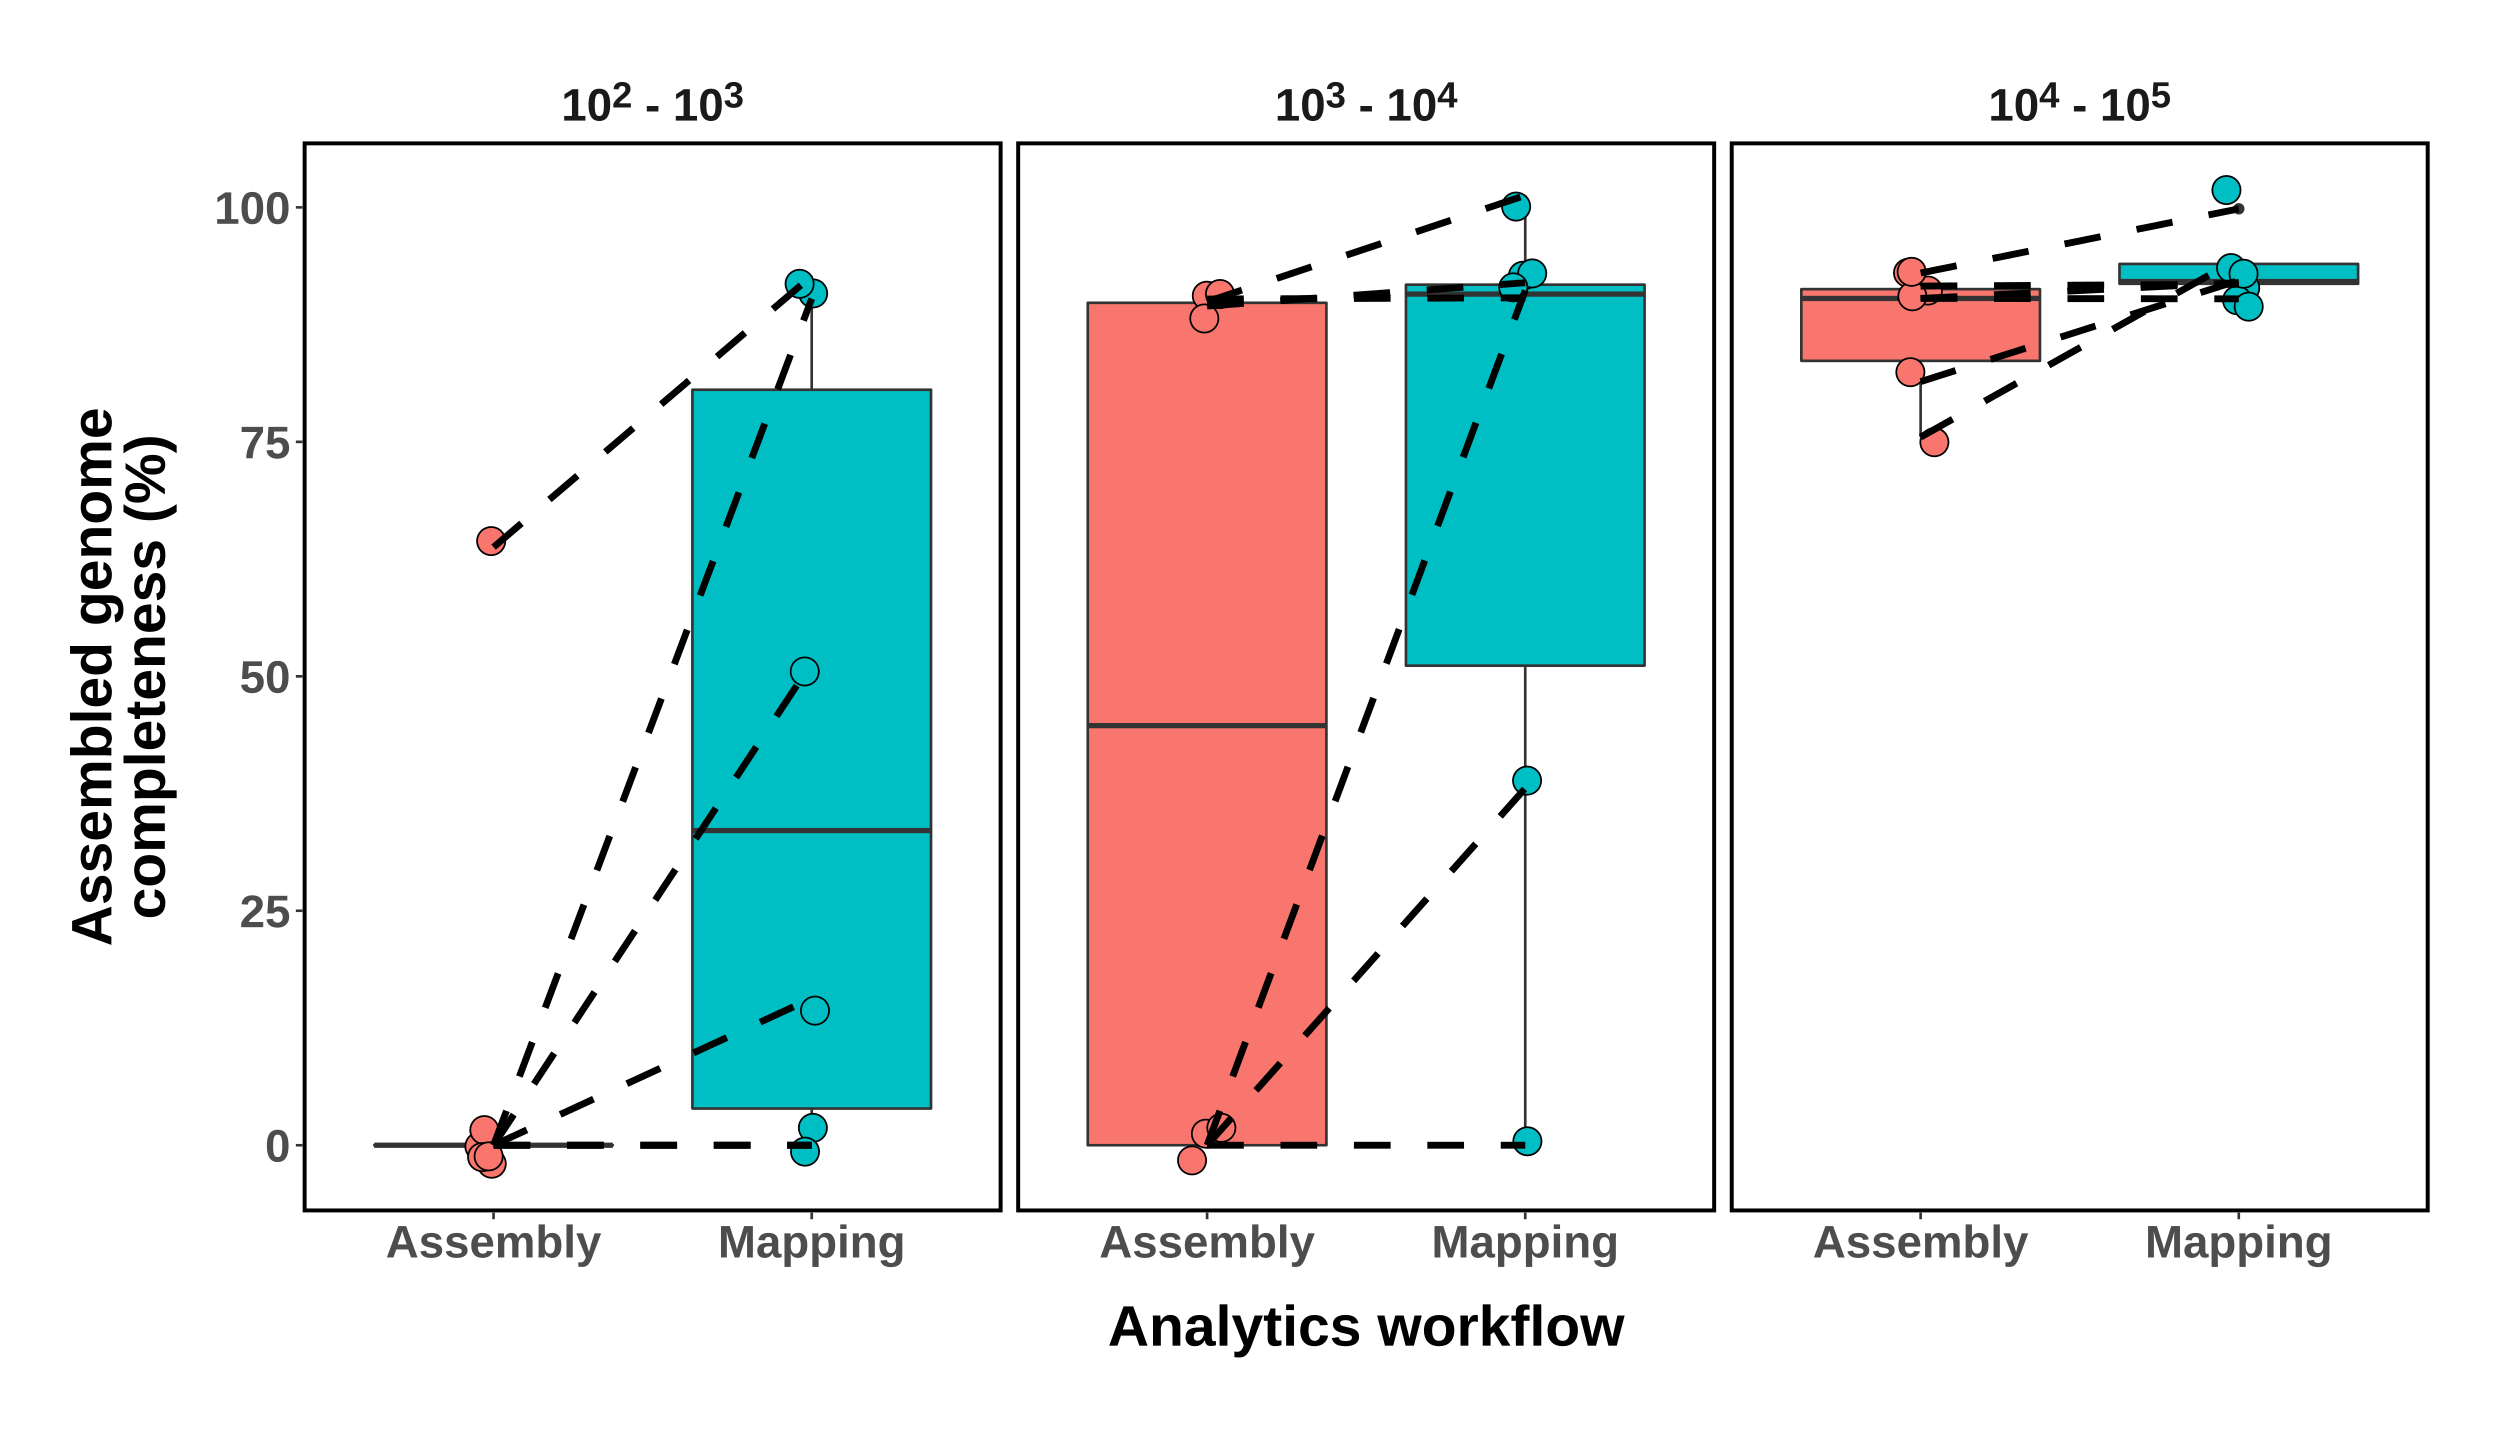
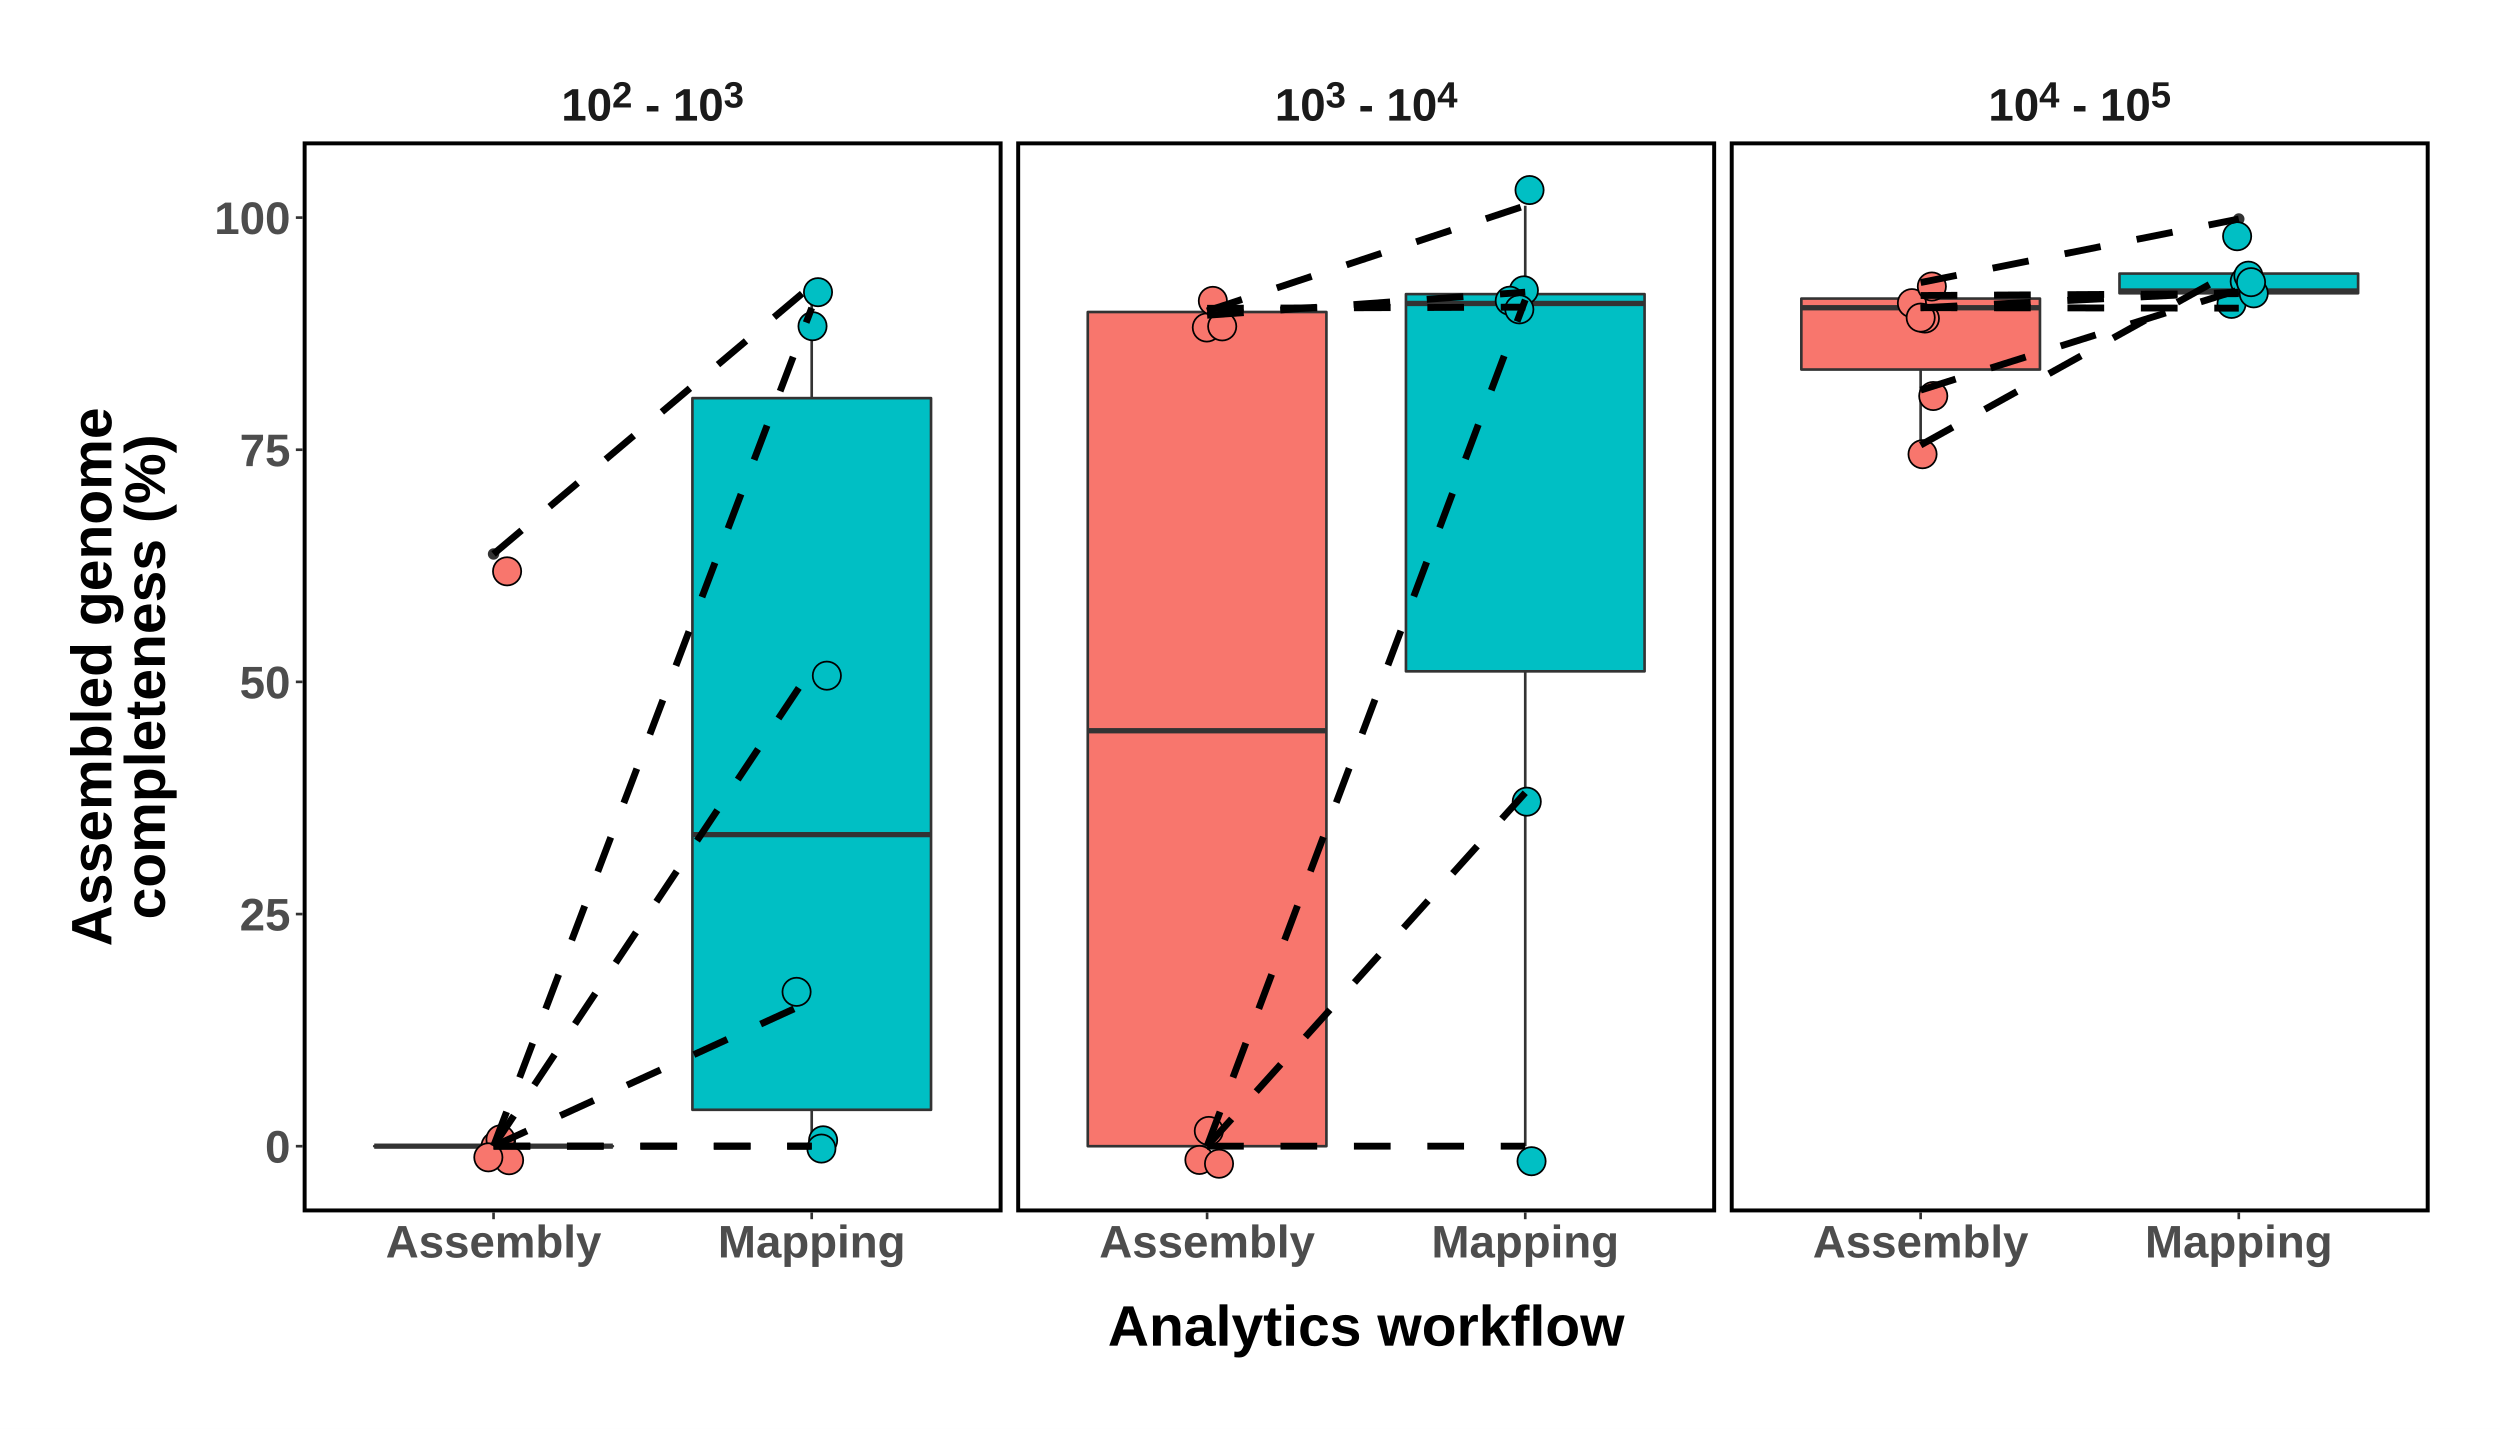
<svg xmlns="http://www.w3.org/2000/svg" class="svglite" width="1008.00pt" height="576.00pt" viewBox="0 0 1008.00 576.00">
  <defs>
    <style type="text/css">
    .svglite line, .svglite polyline, .svglite polygon, .svglite path, .svglite rect, .svglite circle {
      fill: none;
      stroke: #000000;
      stroke-linecap: round;
      stroke-linejoin: round;
      stroke-miterlimit: 10.00;
    }
    .svglite text {
      white-space: pre;
    }
  </style>
  </defs>
  <rect width="100%" height="100%" style="stroke: none; fill: #FFFFFF;" />
  <defs>
    <clipPath id="cpMC4wMHwxMDA4LjAwfDAuMDB8NTc2LjAw">
      <rect x="0.00" y="0.00" width="1008.00" height="576.00" />
    </clipPath>
  </defs>
  <g clip-path="url(#cpMC4wMHwxMDA4LjAwfDAuMDB8NTc2LjAw)">
    <rect x="0.00" y="0.00" width="1008.00" height="576.00" style="stroke-width: 1.07; stroke: #FFFFFF; fill: #FFFFFF;" />
  </g>
  <defs>
    <clipPath id="cpMTIyLjAzfDQwNC4yNXw1Ny4wMHw0ODguODQ=">
      <rect x="122.03" y="57.00" width="282.22" height="431.84" />
    </clipPath>
  </defs>
  <g clip-path="url(#cpMTIyLjAzfDQwNC4yNXw1Ny4wMHw0ODguODQ=)">
    <rect x="122.03" y="57.00" width="282.22" height="431.84" style="stroke-width: 1.07; stroke: none; fill: #FFFFFF;" />
-     <circle cx="199.00" cy="220.61" r="1.95" style="stroke-width: 0.71; stroke: #333333; fill: #333333;" />
-     <line x1="199.00" y1="461.76" x2="199.00" y2="461.76" style="stroke-width: 1.07; stroke: #333333; stroke-linecap: butt;" />
-     <line x1="199.00" y1="461.76" x2="199.00" y2="461.76" style="stroke-width: 1.07; stroke: #333333; stroke-linecap: butt;" />
-     <polygon points="150.89,461.76 150.89,461.76 247.10,461.76 247.10,461.76 150.89,461.76 " style="stroke-width: 1.07; stroke: #333333; fill: #F8766D;" />
-     <line x1="150.89" y1="461.76" x2="247.10" y2="461.76" style="stroke-width: 2.13; stroke: #333333; stroke-linecap: butt;" />
-     <line x1="327.28" y1="157.13" x2="327.28" y2="111.26" style="stroke-width: 1.07; stroke: #333333; stroke-linecap: butt;" />
-     <line x1="327.28" y1="446.95" x2="327.28" y2="461.76" style="stroke-width: 1.07; stroke: #333333; stroke-linecap: butt;" />
-     <polygon points="279.18,157.13 279.18,446.95 375.39,446.95 375.39,157.13 279.18,157.13 " style="stroke-width: 1.07; stroke: #333333; fill: #00BFC4;" />
-     <line x1="279.18" y1="334.89" x2="375.39" y2="334.89" style="stroke-width: 2.13; stroke: #333333; stroke-linecap: butt;" />
-     <circle cx="198.27" cy="469.21" r="5.69" style="stroke-width: 0.71; fill: #F8766D;" />
-     <circle cx="198.04" cy="218.17" r="5.69" style="stroke-width: 0.71; fill: #F8766D;" />
-     <circle cx="193.30" cy="462.25" r="5.69" style="stroke-width: 0.71; fill: #F8766D;" />
-     <circle cx="195.29" cy="455.66" r="5.69" style="stroke-width: 0.71; fill: #F8766D;" />
-     <circle cx="194.39" cy="466.55" r="5.69" style="stroke-width: 0.71; fill: #F8766D;" />
-     <circle cx="197.02" cy="466.25" r="5.69" style="stroke-width: 0.71; fill: #F8766D;" />
-     <circle cx="327.75" cy="454.75" r="5.69" style="stroke-width: 0.71; fill: #00BFC4;" />
-     <circle cx="327.86" cy="118.31" r="5.69" style="stroke-width: 0.71; fill: #00BFC4;" />
-     <circle cx="328.60" cy="407.48" r="5.69" style="stroke-width: 0.71; fill: #00BFC4;" />
-     <circle cx="322.40" cy="114.43" r="5.69" style="stroke-width: 0.71; fill: #00BFC4;" />
-     <circle cx="324.58" cy="464.34" r="5.69" style="stroke-width: 0.71; fill: #00BFC4;" />
-     <circle cx="324.47" cy="270.74" r="5.69" style="stroke-width: 0.71; fill: #00BFC4;" />
-     <polyline points="199.00,461.76 327.28,461.76 " style="stroke-width: 2.77; stroke-dasharray: 14.80,14.80; stroke-linecap: butt;" />
-     <polyline points="199.00,220.61 327.28,111.26 " style="stroke-width: 2.77; stroke-dasharray: 14.80,14.80; stroke-linecap: butt;" />
-     <polyline points="199.00,461.76 327.28,402.53 " style="stroke-width: 2.77; stroke-dasharray: 14.80,14.80; stroke-linecap: butt;" />
-     <polyline points="199.00,461.76 327.28,120.42 " style="stroke-width: 2.77; stroke-dasharray: 14.80,14.80; stroke-linecap: butt;" />
-     <polyline points="199.00,461.76 327.28,461.76 " style="stroke-width: 2.77; stroke-dasharray: 14.80,14.80; stroke-linecap: butt;" />
-     <polyline points="199.00,461.76 327.28,267.25 " style="stroke-width: 2.77; stroke-dasharray: 14.80,14.80; stroke-linecap: butt;" />
+     <circle cx="199.00" cy="223.37" r="1.95" style="stroke-width: 0.71; stroke: #333333; fill: #333333;" />
+     <line x1="199.00" y1="462.14" x2="199.00" y2="462.14" style="stroke-width: 1.07; stroke: #333333; stroke-linecap: butt;" />
+     <line x1="199.00" y1="462.14" x2="199.00" y2="462.14" style="stroke-width: 1.07; stroke: #333333; stroke-linecap: butt;" />
+     <polygon points="150.89,462.14 150.89,462.14 247.10,462.14 247.10,462.14 150.89,462.14 " style="stroke-width: 1.07; stroke: #333333; fill: #F8766D;" />
+     <line x1="150.89" y1="462.14" x2="247.10" y2="462.14" style="stroke-width: 2.13; stroke: #333333; stroke-linecap: butt;" />
+     <line x1="327.28" y1="160.52" x2="327.28" y2="115.10" style="stroke-width: 1.07; stroke: #333333; stroke-linecap: butt;" />
+     <line x1="327.28" y1="447.48" x2="327.28" y2="462.14" style="stroke-width: 1.07; stroke: #333333; stroke-linecap: butt;" />
+     <polygon points="279.18,160.52 279.18,447.48 375.39,447.48 375.39,160.52 279.18,160.52 " style="stroke-width: 1.07; stroke: #333333; fill: #00BFC4;" />
+     <line x1="279.18" y1="336.53" x2="375.39" y2="336.53" style="stroke-width: 2.13; stroke: #333333; stroke-linecap: butt;" />
+     <circle cx="199.80" cy="462.14" r="5.69" style="stroke-width: 0.71; fill: #F8766D;" />
+     <circle cx="204.46" cy="230.36" r="5.69" style="stroke-width: 0.71; fill: #F8766D;" />
+     <circle cx="202.00" cy="460.20" r="5.69" style="stroke-width: 0.71; fill: #F8766D;" />
+     <circle cx="201.80" cy="459.40" r="5.69" style="stroke-width: 0.71; fill: #F8766D;" />
+     <circle cx="205.27" cy="467.81" r="5.69" style="stroke-width: 0.71; fill: #F8766D;" />
+     <circle cx="196.90" cy="466.64" r="5.69" style="stroke-width: 0.71; fill: #F8766D;" />
+     <circle cx="331.88" cy="459.77" r="5.69" style="stroke-width: 0.71; fill: #00BFC4;" />
+     <circle cx="329.82" cy="117.81" r="5.69" style="stroke-width: 0.71; fill: #00BFC4;" />
+     <circle cx="321.18" cy="399.91" r="5.69" style="stroke-width: 0.71; fill: #00BFC4;" />
+     <circle cx="327.61" cy="131.53" r="5.69" style="stroke-width: 0.71; fill: #00BFC4;" />
+     <circle cx="331.19" cy="463.10" r="5.69" style="stroke-width: 0.71; fill: #00BFC4;" />
+     <circle cx="333.39" cy="272.43" r="5.69" style="stroke-width: 0.71; fill: #00BFC4;" />
+     <polyline points="199.00,462.14 327.28,462.14 " style="stroke-width: 2.77; stroke-dasharray: 14.80,14.80; stroke-linecap: butt;" />
+     <polyline points="199.00,223.37 327.28,115.10 " style="stroke-width: 2.77; stroke-dasharray: 14.80,14.80; stroke-linecap: butt;" />
+     <polyline points="199.00,462.14 327.28,403.50 " style="stroke-width: 2.77; stroke-dasharray: 14.80,14.80; stroke-linecap: butt;" />
+     <polyline points="199.00,462.14 327.28,124.17 " style="stroke-width: 2.77; stroke-dasharray: 14.80,14.80; stroke-linecap: butt;" />
+     <polyline points="199.00,462.14 327.28,462.14 " style="stroke-width: 2.77; stroke-dasharray: 14.80,14.80; stroke-linecap: butt;" />
+     <polyline points="199.00,462.14 327.28,269.56 " style="stroke-width: 2.77; stroke-dasharray: 14.80,14.80; stroke-linecap: butt;" />
    <rect x="122.03" y="57.00" width="282.22" height="431.84" style="stroke-width: 3.20;" />
  </g>
  <g clip-path="url(#cpMC4wMHwxMDA4LjAwfDAuMDB8NTc2LjAw)">
</g>
  <defs>
    <clipPath id="cpNDA5LjczfDY5MS45NXw1Ny4wMHw0ODguODQ=">
      <rect x="409.73" y="57.00" width="282.22" height="431.84" />
    </clipPath>
  </defs>
  <g clip-path="url(#cpNDA5LjczfDY5MS45NXw1Ny4wMHw0ODguODQ=)">
    <rect x="409.73" y="57.00" width="282.22" height="431.84" style="stroke-width: 1.07; stroke: none; fill: #FFFFFF;" />
-     <line x1="486.70" y1="122.08" x2="486.70" y2="120.57" style="stroke-width: 1.07; stroke: #333333; stroke-linecap: butt;" />
-     <line x1="486.70" y1="461.76" x2="486.70" y2="461.76" style="stroke-width: 1.07; stroke: #333333; stroke-linecap: butt;" />
-     <polygon points="438.59,122.08 438.59,461.76 534.81,461.76 534.81,122.08 438.59,122.08 " style="stroke-width: 1.07; stroke: #333333; fill: #F8766D;" />
-     <line x1="438.59" y1="292.57" x2="534.81" y2="292.57" style="stroke-width: 2.13; stroke: #333333; stroke-linecap: butt;" />
-     <line x1="614.98" y1="114.77" x2="614.98" y2="78.78" style="stroke-width: 1.07; stroke: #333333; stroke-linecap: butt;" />
-     <line x1="614.98" y1="268.39" x2="614.98" y2="461.76" style="stroke-width: 1.07; stroke: #333333; stroke-linecap: butt;" />
-     <polygon points="566.88,114.77 566.88,268.39 663.09,268.39 663.09,114.77 566.88,114.77 " style="stroke-width: 1.07; stroke: #333333; fill: #00BFC4;" />
-     <line x1="566.88" y1="118.59" x2="663.09" y2="118.59" style="stroke-width: 2.13; stroke: #333333; stroke-linecap: butt;" />
-     <circle cx="486.21" cy="457.10" r="5.69" style="stroke-width: 0.71; fill: #F8766D;" />
-     <circle cx="486.58" cy="119.24" r="5.69" style="stroke-width: 0.71; fill: #F8766D;" />
-     <circle cx="492.45" cy="454.73" r="5.69" style="stroke-width: 0.71; fill: #F8766D;" />
-     <circle cx="491.89" cy="118.54" r="5.69" style="stroke-width: 0.71; fill: #F8766D;" />
-     <circle cx="480.63" cy="467.87" r="5.69" style="stroke-width: 0.71; fill: #F8766D;" />
-     <circle cx="485.58" cy="128.41" r="5.69" style="stroke-width: 0.71; fill: #F8766D;" />
-     <circle cx="615.72" cy="314.74" r="5.69" style="stroke-width: 0.71; fill: #00BFC4;" />
-     <circle cx="614.05" cy="111.18" r="5.69" style="stroke-width: 0.71; fill: #00BFC4;" />
-     <circle cx="617.79" cy="110.25" r="5.69" style="stroke-width: 0.71; fill: #00BFC4;" />
-     <circle cx="610.16" cy="115.86" r="5.69" style="stroke-width: 0.71; fill: #00BFC4;" />
-     <circle cx="615.85" cy="460.17" r="5.69" style="stroke-width: 0.71; fill: #00BFC4;" />
-     <circle cx="611.30" cy="83.29" r="5.69" style="stroke-width: 0.71; fill: #00BFC4;" />
-     <polyline points="486.70,461.76 614.98,317.83 " style="stroke-width: 2.77; stroke-dasharray: 14.80,14.80; stroke-linecap: butt;" />
-     <polyline points="486.70,123.39 614.98,113.99 " style="stroke-width: 2.77; stroke-dasharray: 14.80,14.80; stroke-linecap: butt;" />
-     <polyline points="486.70,461.76 614.98,117.11 " style="stroke-width: 2.77; stroke-dasharray: 14.80,14.80; stroke-linecap: butt;" />
-     <polyline points="486.70,120.57 614.98,120.07 " style="stroke-width: 2.77; stroke-dasharray: 14.80,14.80; stroke-linecap: butt;" />
-     <polyline points="486.70,461.76 614.98,461.76 " style="stroke-width: 2.77; stroke-dasharray: 14.80,14.80; stroke-linecap: butt;" />
-     <polyline points="486.70,121.64 614.98,78.78 " style="stroke-width: 2.77; stroke-dasharray: 14.80,14.80; stroke-linecap: butt;" />
+     <line x1="486.70" y1="125.81" x2="486.70" y2="124.32" style="stroke-width: 1.07; stroke: #333333; stroke-linecap: butt;" />
+     <line x1="486.70" y1="462.14" x2="486.70" y2="462.14" style="stroke-width: 1.07; stroke: #333333; stroke-linecap: butt;" />
+     <polygon points="438.59,125.81 438.59,462.14 534.81,462.14 534.81,125.81 438.59,125.81 " style="stroke-width: 1.07; stroke: #333333; fill: #F8766D;" />
+     <line x1="438.59" y1="294.63" x2="534.81" y2="294.63" style="stroke-width: 2.13; stroke: #333333; stroke-linecap: butt;" />
+     <line x1="614.98" y1="118.58" x2="614.98" y2="82.94" style="stroke-width: 1.07; stroke: #333333; stroke-linecap: butt;" />
+     <line x1="614.98" y1="270.69" x2="614.98" y2="462.14" style="stroke-width: 1.07; stroke: #333333; stroke-linecap: butt;" />
+     <polygon points="566.88,118.58 566.88,270.69 663.09,270.69 663.09,118.58 566.88,118.58 " style="stroke-width: 1.07; stroke: #333333; fill: #00BFC4;" />
+     <line x1="566.88" y1="122.36" x2="663.09" y2="122.36" style="stroke-width: 2.13; stroke: #333333; stroke-linecap: butt;" />
+     <circle cx="483.60" cy="467.69" r="5.69" style="stroke-width: 0.71; fill: #F8766D;" />
+     <circle cx="486.59" cy="132.05" r="5.69" style="stroke-width: 0.71; fill: #F8766D;" />
+     <circle cx="491.51" cy="469.21" r="5.69" style="stroke-width: 0.71; fill: #F8766D;" />
+     <circle cx="492.79" cy="131.60" r="5.69" style="stroke-width: 0.71; fill: #F8766D;" />
+     <circle cx="487.39" cy="455.99" r="5.69" style="stroke-width: 0.71; fill: #F8766D;" />
+     <circle cx="489.02" cy="121.31" r="5.69" style="stroke-width: 0.71; fill: #F8766D;" />
+     <circle cx="615.59" cy="323.23" r="5.69" style="stroke-width: 0.71; fill: #00BFC4;" />
+     <circle cx="614.43" cy="117.07" r="5.69" style="stroke-width: 0.71; fill: #00BFC4;" />
+     <circle cx="608.73" cy="121.25" r="5.69" style="stroke-width: 0.71; fill: #00BFC4;" />
+     <circle cx="612.59" cy="124.74" r="5.69" style="stroke-width: 0.71; fill: #00BFC4;" />
+     <circle cx="617.52" cy="468.20" r="5.69" style="stroke-width: 0.71; fill: #00BFC4;" />
+     <circle cx="616.71" cy="76.63" r="5.69" style="stroke-width: 0.71; fill: #00BFC4;" />
+     <polyline points="486.70,462.14 614.98,319.64 " style="stroke-width: 2.77; stroke-dasharray: 14.80,14.80; stroke-linecap: butt;" />
+     <polyline points="486.70,127.11 614.98,117.80 " style="stroke-width: 2.77; stroke-dasharray: 14.80,14.80; stroke-linecap: butt;" />
+     <polyline points="486.70,462.14 614.98,120.90 " style="stroke-width: 2.77; stroke-dasharray: 14.80,14.80; stroke-linecap: butt;" />
+     <polyline points="486.70,124.32 614.98,123.83 " style="stroke-width: 2.77; stroke-dasharray: 14.80,14.80; stroke-linecap: butt;" />
+     <polyline points="486.70,462.14 614.98,462.14 " style="stroke-width: 2.77; stroke-dasharray: 14.80,14.80; stroke-linecap: butt;" />
+     <polyline points="486.70,125.38 614.98,82.94 " style="stroke-width: 2.77; stroke-dasharray: 14.80,14.80; stroke-linecap: butt;" />
    <rect x="409.73" y="57.00" width="282.22" height="431.84" style="stroke-width: 3.20;" />
  </g>
  <g clip-path="url(#cpMC4wMHwxMDA4LjAwfDAuMDB8NTc2LjAw)">
</g>
  <defs>
    <clipPath id="cpNjk3LjQzfDk3OS42NXw1Ny4wMHw0ODguODQ=">
      <rect x="697.43" y="57.00" width="282.22" height="431.84" />
    </clipPath>
  </defs>
  <g clip-path="url(#cpNjk3LjQzfDk3OS42NXw1Ny4wMHw0ODguODQ=)">
    <rect x="697.43" y="57.00" width="282.22" height="431.84" style="stroke-width: 1.07; stroke: none; fill: #FFFFFF;" />
-     <line x1="774.40" y1="116.59" x2="774.40" y2="110.07" style="stroke-width: 1.07; stroke: #333333; stroke-linecap: butt;" />
-     <line x1="774.40" y1="145.49" x2="774.40" y2="176.25" style="stroke-width: 1.07; stroke: #333333; stroke-linecap: butt;" />
-     <polygon points="726.30,116.59 726.30,145.49 822.51,145.49 822.51,116.59 726.30,116.59 " style="stroke-width: 1.07; stroke: #333333; fill: #F8766D;" />
-     <line x1="726.30" y1="120.33" x2="822.51" y2="120.33" style="stroke-width: 2.13; stroke: #333333; stroke-linecap: butt;" />
-     <circle cx="902.68" cy="84.19" r="1.95" style="stroke-width: 0.71; stroke: #333333; fill: #333333;" />
-     <line x1="902.68" y1="106.41" x2="902.68" y2="104.20" style="stroke-width: 1.07; stroke: #333333; stroke-linecap: butt;" />
-     <line x1="902.68" y1="114.43" x2="902.68" y2="120.50" style="stroke-width: 1.07; stroke: #333333; stroke-linecap: butt;" />
-     <polygon points="854.58,106.41 854.58,114.43 950.79,114.43 950.79,106.41 854.58,106.41 " style="stroke-width: 1.07; stroke: #333333; fill: #00BFC4;" />
-     <line x1="854.58" y1="113.50" x2="950.79" y2="113.50" style="stroke-width: 2.13; stroke: #333333; stroke-linecap: butt;" />
-     <circle cx="770.26" cy="150.07" r="5.69" style="stroke-width: 0.71; fill: #F8766D;" />
-     <circle cx="769.31" cy="110.02" r="5.69" style="stroke-width: 0.71; fill: #F8766D;" />
-     <circle cx="777.33" cy="117.15" r="5.69" style="stroke-width: 0.71; fill: #F8766D;" />
-     <circle cx="771.07" cy="119.47" r="5.69" style="stroke-width: 0.71; fill: #F8766D;" />
-     <circle cx="779.95" cy="178.30" r="5.69" style="stroke-width: 0.71; fill: #F8766D;" />
-     <circle cx="770.78" cy="109.60" r="5.69" style="stroke-width: 0.71; fill: #F8766D;" />
-     <circle cx="899.56" cy="108.07" r="5.69" style="stroke-width: 0.71; fill: #00BFC4;" />
-     <circle cx="905.26" cy="116.11" r="5.69" style="stroke-width: 0.71; fill: #00BFC4;" />
-     <circle cx="902.00" cy="121.05" r="5.69" style="stroke-width: 0.71; fill: #00BFC4;" />
-     <circle cx="906.68" cy="123.64" r="5.69" style="stroke-width: 0.71; fill: #00BFC4;" />
-     <circle cx="904.60" cy="110.37" r="5.69" style="stroke-width: 0.71; fill: #00BFC4;" />
-     <circle cx="897.70" cy="76.63" r="5.69" style="stroke-width: 0.71; fill: #00BFC4;" />
-     <polyline points="774.40,153.87 902.68,113.05 " style="stroke-width: 2.77; stroke-dasharray: 14.80,14.80; stroke-linecap: butt;" />
-     <polyline points="774.40,115.35 902.68,114.60 " style="stroke-width: 2.77; stroke-dasharray: 14.80,14.80; stroke-linecap: butt;" />
-     <polyline points="774.40,120.34 902.68,113.95 " style="stroke-width: 2.77; stroke-dasharray: 14.80,14.80; stroke-linecap: butt;" />
-     <polyline points="774.40,120.31 902.68,120.50 " style="stroke-width: 2.77; stroke-dasharray: 14.80,14.80; stroke-linecap: butt;" />
-     <polyline points="774.40,176.25 902.68,104.20 " style="stroke-width: 2.77; stroke-dasharray: 14.80,14.80; stroke-linecap: butt;" />
-     <polyline points="774.40,110.07 902.68,84.19 " style="stroke-width: 2.77; stroke-dasharray: 14.80,14.80; stroke-linecap: butt;" />
+     <line x1="774.40" y1="120.38" x2="774.40" y2="113.92" style="stroke-width: 1.07; stroke: #333333; stroke-linecap: butt;" />
+     <line x1="774.40" y1="148.99" x2="774.40" y2="179.45" style="stroke-width: 1.07; stroke: #333333; stroke-linecap: butt;" />
+     <polygon points="726.30,120.38 726.30,148.99 822.51,148.99 822.51,120.38 726.30,120.38 " style="stroke-width: 1.07; stroke: #333333; fill: #F8766D;" />
+     <line x1="726.30" y1="124.08" x2="822.51" y2="124.08" style="stroke-width: 2.13; stroke: #333333; stroke-linecap: butt;" />
+     <circle cx="902.68" cy="88.30" r="1.95" style="stroke-width: 0.71; stroke: #333333; fill: #333333;" />
+     <line x1="902.68" y1="110.30" x2="902.68" y2="108.11" style="stroke-width: 1.07; stroke: #333333; stroke-linecap: butt;" />
+     <line x1="902.68" y1="118.24" x2="902.68" y2="124.25" style="stroke-width: 1.07; stroke: #333333; stroke-linecap: butt;" />
+     <polygon points="854.58,110.30 854.58,118.24 950.79,118.24 950.79,110.30 854.58,110.30 " style="stroke-width: 1.07; stroke: #333333; fill: #00BFC4;" />
+     <line x1="854.58" y1="117.32" x2="950.79" y2="117.32" style="stroke-width: 2.13; stroke: #333333; stroke-linecap: butt;" />
+     <circle cx="779.49" cy="159.68" r="5.69" style="stroke-width: 0.71; fill: #F8766D;" />
+     <circle cx="770.88" cy="122.23" r="5.69" style="stroke-width: 0.71; fill: #F8766D;" />
+     <circle cx="776.12" cy="128.43" r="5.69" style="stroke-width: 0.71; fill: #F8766D;" />
+     <circle cx="774.42" cy="128.06" r="5.69" style="stroke-width: 0.71; fill: #F8766D;" />
+     <circle cx="775.17" cy="183.14" r="5.69" style="stroke-width: 0.71; fill: #F8766D;" />
+     <circle cx="778.92" cy="115.52" r="5.69" style="stroke-width: 0.71; fill: #F8766D;" />
+     <circle cx="899.75" cy="122.53" r="5.69" style="stroke-width: 0.71; fill: #00BFC4;" />
+     <circle cx="905.07" cy="113.48" r="5.69" style="stroke-width: 0.71; fill: #00BFC4;" />
+     <circle cx="906.55" cy="111.15" r="5.69" style="stroke-width: 0.71; fill: #00BFC4;" />
+     <circle cx="908.70" cy="118.28" r="5.69" style="stroke-width: 0.71; fill: #00BFC4;" />
+     <circle cx="907.62" cy="113.77" r="5.69" style="stroke-width: 0.71; fill: #00BFC4;" />
+     <circle cx="902.01" cy="95.25" r="5.69" style="stroke-width: 0.71; fill: #00BFC4;" />
+     <polyline points="774.40,157.29 902.68,116.87 " style="stroke-width: 2.77; stroke-dasharray: 14.80,14.80; stroke-linecap: butt;" />
+     <polyline points="774.40,119.15 902.68,118.40 " style="stroke-width: 2.77; stroke-dasharray: 14.80,14.80; stroke-linecap: butt;" />
+     <polyline points="774.40,124.09 902.68,117.76 " style="stroke-width: 2.77; stroke-dasharray: 14.80,14.80; stroke-linecap: butt;" />
+     <polyline points="774.40,124.06 902.68,124.25 " style="stroke-width: 2.77; stroke-dasharray: 14.80,14.80; stroke-linecap: butt;" />
+     <polyline points="774.40,179.45 902.68,108.11 " style="stroke-width: 2.77; stroke-dasharray: 14.80,14.80; stroke-linecap: butt;" />
+     <polyline points="774.40,113.92 902.68,88.30 " style="stroke-width: 2.77; stroke-dasharray: 14.80,14.80; stroke-linecap: butt;" />
    <rect x="697.43" y="57.00" width="282.22" height="431.84" style="stroke-width: 3.20;" />
  </g>
  <g clip-path="url(#cpMC4wMHwxMDA4LjAwfDAuMDB8NTc2LjAw)">
</g>
  <defs>
    <clipPath id="cpMTIyLjAzfDQwNC4yNXwyOC4zNXw1Ny4wMA==">
      <rect x="122.03" y="28.35" width="282.22" height="28.66" />
    </clipPath>
  </defs>
  <g clip-path="url(#cpMTIyLjAzfDQwNC4yNXwyOC4zNXw1Ny4wMA==)">
    <text x="226.32" y="48.62" style="font-size: 18.40px; font-weight: bold;fill: #1A1A1A; font-family: &quot;Arial&quot;;" textLength="20.46px" lengthAdjust="spacingAndGlyphs">10</text>
    <text x="246.78" y="43.32" style="font-size: 14.72px; font-weight: bold;fill: #1A1A1A; font-family: &quot;Arial&quot;;" textLength="8.19px" lengthAdjust="spacingAndGlyphs">2</text>
    <text x="260.08" y="48.62" style="font-size: 18.40px; font-weight: bold;fill: #1A1A1A; font-family: &quot;Arial&quot;;" textLength="6.13px" lengthAdjust="spacingAndGlyphs">-</text>
    <text x="271.32" y="48.62" style="font-size: 18.40px; font-weight: bold;fill: #1A1A1A; font-family: &quot;Arial&quot;;" textLength="20.46px" lengthAdjust="spacingAndGlyphs">10</text>
    <text x="291.78" y="43.32" style="font-size: 14.72px; font-weight: bold;fill: #1A1A1A; font-family: &quot;Arial&quot;;" textLength="8.19px" lengthAdjust="spacingAndGlyphs">3</text>
  </g>
  <g clip-path="url(#cpMC4wMHwxMDA4LjAwfDAuMDB8NTc2LjAw)">
</g>
  <defs>
    <clipPath id="cpNDA5LjczfDY5MS45NXwyOC4zNXw1Ny4wMA==">
      <rect x="409.73" y="28.35" width="282.22" height="28.66" />
    </clipPath>
  </defs>
  <g clip-path="url(#cpNDA5LjczfDY5MS45NXwyOC4zNXw1Ny4wMA==)">
    <text x="514.02" y="48.62" style="font-size: 18.40px; font-weight: bold;fill: #1A1A1A; font-family: &quot;Arial&quot;;" textLength="20.46px" lengthAdjust="spacingAndGlyphs">10</text>
    <text x="534.48" y="43.32" style="font-size: 14.72px; font-weight: bold;fill: #1A1A1A; font-family: &quot;Arial&quot;;" textLength="8.19px" lengthAdjust="spacingAndGlyphs">3</text>
    <text x="547.78" y="48.62" style="font-size: 18.40px; font-weight: bold;fill: #1A1A1A; font-family: &quot;Arial&quot;;" textLength="6.13px" lengthAdjust="spacingAndGlyphs">-</text>
    <text x="559.02" y="48.62" style="font-size: 18.40px; font-weight: bold;fill: #1A1A1A; font-family: &quot;Arial&quot;;" textLength="20.46px" lengthAdjust="spacingAndGlyphs">10</text>
    <text x="579.48" y="43.32" style="font-size: 14.72px; font-weight: bold;fill: #1A1A1A; font-family: &quot;Arial&quot;;" textLength="8.19px" lengthAdjust="spacingAndGlyphs">4</text>
  </g>
  <g clip-path="url(#cpMC4wMHwxMDA4LjAwfDAuMDB8NTc2LjAw)">
</g>
  <defs>
    <clipPath id="cpNjk3LjQzfDk3OS42NXwyOC4zNXw1Ny4wMA==">
      <rect x="697.43" y="28.35" width="282.22" height="28.66" />
    </clipPath>
  </defs>
  <g clip-path="url(#cpNjk3LjQzfDk3OS42NXwyOC4zNXw1Ny4wMA==)">
    <text x="801.72" y="48.62" style="font-size: 18.40px; font-weight: bold;fill: #1A1A1A; font-family: &quot;Arial&quot;;" textLength="20.46px" lengthAdjust="spacingAndGlyphs">10</text>
    <text x="822.18" y="43.32" style="font-size: 14.72px; font-weight: bold;fill: #1A1A1A; font-family: &quot;Arial&quot;;" textLength="8.19px" lengthAdjust="spacingAndGlyphs">4</text>
    <text x="835.48" y="48.62" style="font-size: 18.40px; font-weight: bold;fill: #1A1A1A; font-family: &quot;Arial&quot;;" textLength="6.13px" lengthAdjust="spacingAndGlyphs">-</text>
    <text x="846.72" y="48.62" style="font-size: 18.40px; font-weight: bold;fill: #1A1A1A; font-family: &quot;Arial&quot;;" textLength="20.46px" lengthAdjust="spacingAndGlyphs">10</text>
    <text x="867.18" y="43.32" style="font-size: 14.72px; font-weight: bold;fill: #1A1A1A; font-family: &quot;Arial&quot;;" textLength="8.19px" lengthAdjust="spacingAndGlyphs">5</text>
  </g>
  <g clip-path="url(#cpMC4wMHwxMDA4LjAwfDAuMDB8NTc2LjAw)">
    <polyline points="199.00,491.58 199.00,488.84 " style="stroke-width: 1.07; stroke: #333333; stroke-linecap: butt;" />
    <polyline points="327.28,491.58 327.28,488.84 " style="stroke-width: 1.07; stroke: #333333; stroke-linecap: butt;" />
    <text x="199.00" y="507.01" text-anchor="middle" style="font-size: 18.40px; font-weight: bold;fill: #4D4D4D; font-family: &quot;Arial&quot;;" textLength="86.90px" lengthAdjust="spacingAndGlyphs">Assembly</text>
    <text x="327.28" y="507.01" text-anchor="middle" style="font-size: 18.40px; font-weight: bold;fill: #4D4D4D; font-family: &quot;Arial&quot;;" textLength="75.59px" lengthAdjust="spacingAndGlyphs">Mapping</text>
    <polyline points="486.70,491.58 486.70,488.84 " style="stroke-width: 1.07; stroke: #333333; stroke-linecap: butt;" />
    <polyline points="614.98,491.58 614.98,488.84 " style="stroke-width: 1.07; stroke: #333333; stroke-linecap: butt;" />
    <text x="486.70" y="507.01" text-anchor="middle" style="font-size: 18.40px; font-weight: bold;fill: #4D4D4D; font-family: &quot;Arial&quot;;" textLength="86.90px" lengthAdjust="spacingAndGlyphs">Assembly</text>
    <text x="614.98" y="507.01" text-anchor="middle" style="font-size: 18.40px; font-weight: bold;fill: #4D4D4D; font-family: &quot;Arial&quot;;" textLength="75.59px" lengthAdjust="spacingAndGlyphs">Mapping</text>
    <polyline points="774.40,491.58 774.40,488.84 " style="stroke-width: 1.07; stroke: #333333; stroke-linecap: butt;" />
    <polyline points="902.68,491.58 902.68,488.84 " style="stroke-width: 1.07; stroke: #333333; stroke-linecap: butt;" />
    <text x="774.40" y="507.01" text-anchor="middle" style="font-size: 18.40px; font-weight: bold;fill: #4D4D4D; font-family: &quot;Arial&quot;;" textLength="86.90px" lengthAdjust="spacingAndGlyphs">Assembly</text>
    <text x="902.68" y="507.01" text-anchor="middle" style="font-size: 18.40px; font-weight: bold;fill: #4D4D4D; font-family: &quot;Arial&quot;;" textLength="75.59px" lengthAdjust="spacingAndGlyphs">Mapping</text>
-     <text x="117.10" y="468.37" text-anchor="end" style="font-size: 18.40px; font-weight: bold;fill: #4D4D4D; font-family: &quot;Arial&quot;;" textLength="10.23px" lengthAdjust="spacingAndGlyphs">0</text>
-     <text x="117.10" y="373.84" text-anchor="end" style="font-size: 18.40px; font-weight: bold;fill: #4D4D4D; font-family: &quot;Arial&quot;;" textLength="20.46px" lengthAdjust="spacingAndGlyphs">25</text>
-     <text x="117.10" y="279.30" text-anchor="end" style="font-size: 18.40px; font-weight: bold;fill: #4D4D4D; font-family: &quot;Arial&quot;;" textLength="20.46px" lengthAdjust="spacingAndGlyphs">50</text>
-     <text x="117.10" y="184.77" text-anchor="end" style="font-size: 18.40px; font-weight: bold;fill: #4D4D4D; font-family: &quot;Arial&quot;;" textLength="20.46px" lengthAdjust="spacingAndGlyphs">75</text>
-     <text x="117.10" y="90.23" text-anchor="end" style="font-size: 18.40px; font-weight: bold;fill: #4D4D4D; font-family: &quot;Arial&quot;;" textLength="30.69px" lengthAdjust="spacingAndGlyphs">100</text>
-     <polyline points="119.29,461.76 122.03,461.76 " style="stroke-width: 1.07; stroke: #333333; stroke-linecap: butt;" />
-     <polyline points="119.29,367.22 122.03,367.22 " style="stroke-width: 1.07; stroke: #333333; stroke-linecap: butt;" />
-     <polyline points="119.29,272.69 122.03,272.69 " style="stroke-width: 1.07; stroke: #333333; stroke-linecap: butt;" />
-     <polyline points="119.29,178.15 122.03,178.15 " style="stroke-width: 1.07; stroke: #333333; stroke-linecap: butt;" />
-     <polyline points="119.29,83.61 122.03,83.61 " style="stroke-width: 1.07; stroke: #333333; stroke-linecap: butt;" />
+     <text x="117.10" y="468.76" text-anchor="end" style="font-size: 18.40px; font-weight: bold;fill: #4D4D4D; font-family: &quot;Arial&quot;;" textLength="10.23px" lengthAdjust="spacingAndGlyphs">0</text>
+     <text x="117.10" y="375.16" text-anchor="end" style="font-size: 18.40px; font-weight: bold;fill: #4D4D4D; font-family: &quot;Arial&quot;;" textLength="20.46px" lengthAdjust="spacingAndGlyphs">25</text>
+     <text x="117.10" y="281.55" text-anchor="end" style="font-size: 18.40px; font-weight: bold;fill: #4D4D4D; font-family: &quot;Arial&quot;;" textLength="20.46px" lengthAdjust="spacingAndGlyphs">50</text>
+     <text x="117.10" y="187.95" text-anchor="end" style="font-size: 18.40px; font-weight: bold;fill: #4D4D4D; font-family: &quot;Arial&quot;;" textLength="20.46px" lengthAdjust="spacingAndGlyphs">75</text>
+     <text x="117.10" y="94.34" text-anchor="end" style="font-size: 18.40px; font-weight: bold;fill: #4D4D4D; font-family: &quot;Arial&quot;;" textLength="30.69px" lengthAdjust="spacingAndGlyphs">100</text>
+     <polyline points="119.29,462.14 122.03,462.14 " style="stroke-width: 1.07; stroke: #333333; stroke-linecap: butt;" />
+     <polyline points="119.29,368.54 122.03,368.54 " style="stroke-width: 1.07; stroke: #333333; stroke-linecap: butt;" />
+     <polyline points="119.29,274.94 122.03,274.94 " style="stroke-width: 1.07; stroke: #333333; stroke-linecap: butt;" />
+     <polyline points="119.29,181.33 122.03,181.33 " style="stroke-width: 1.07; stroke: #333333; stroke-linecap: butt;" />
+     <polyline points="119.29,87.73 122.03,87.73 " style="stroke-width: 1.07; stroke: #333333; stroke-linecap: butt;" />
    <text x="550.84" y="542.57" text-anchor="middle" style="font-size: 23.00px; font-weight: bold; font-family: &quot;Arial&quot;;" textLength="208.35px" lengthAdjust="spacingAndGlyphs">Analytics workflow</text>
    <text transform="translate(44.90,381.57) rotate(-90)" style="font-size: 23.00px; font-weight: bold; font-family: &quot;Arial&quot;;" textLength="122.72px" lengthAdjust="spacingAndGlyphs">Assembled</text>
    <text transform="translate(44.90,252.45) rotate(-90)" style="font-size: 23.00px; font-weight: bold; font-family: &quot;Arial&quot;;" textLength="88.18px" lengthAdjust="spacingAndGlyphs">genome</text>
    <text transform="translate(66.46,370.71) rotate(-90)" style="font-size: 23.00px; font-weight: bold; font-family: &quot;Arial&quot;;" textLength="153.41px" lengthAdjust="spacingAndGlyphs">completeness</text>
    <text transform="translate(66.46,210.90) rotate(-90)" style="font-size: 23.00px; font-weight: bold; font-family: &quot;Arial&quot;;" textLength="35.77px" lengthAdjust="spacingAndGlyphs">(%)</text>
  </g>
</svg>
